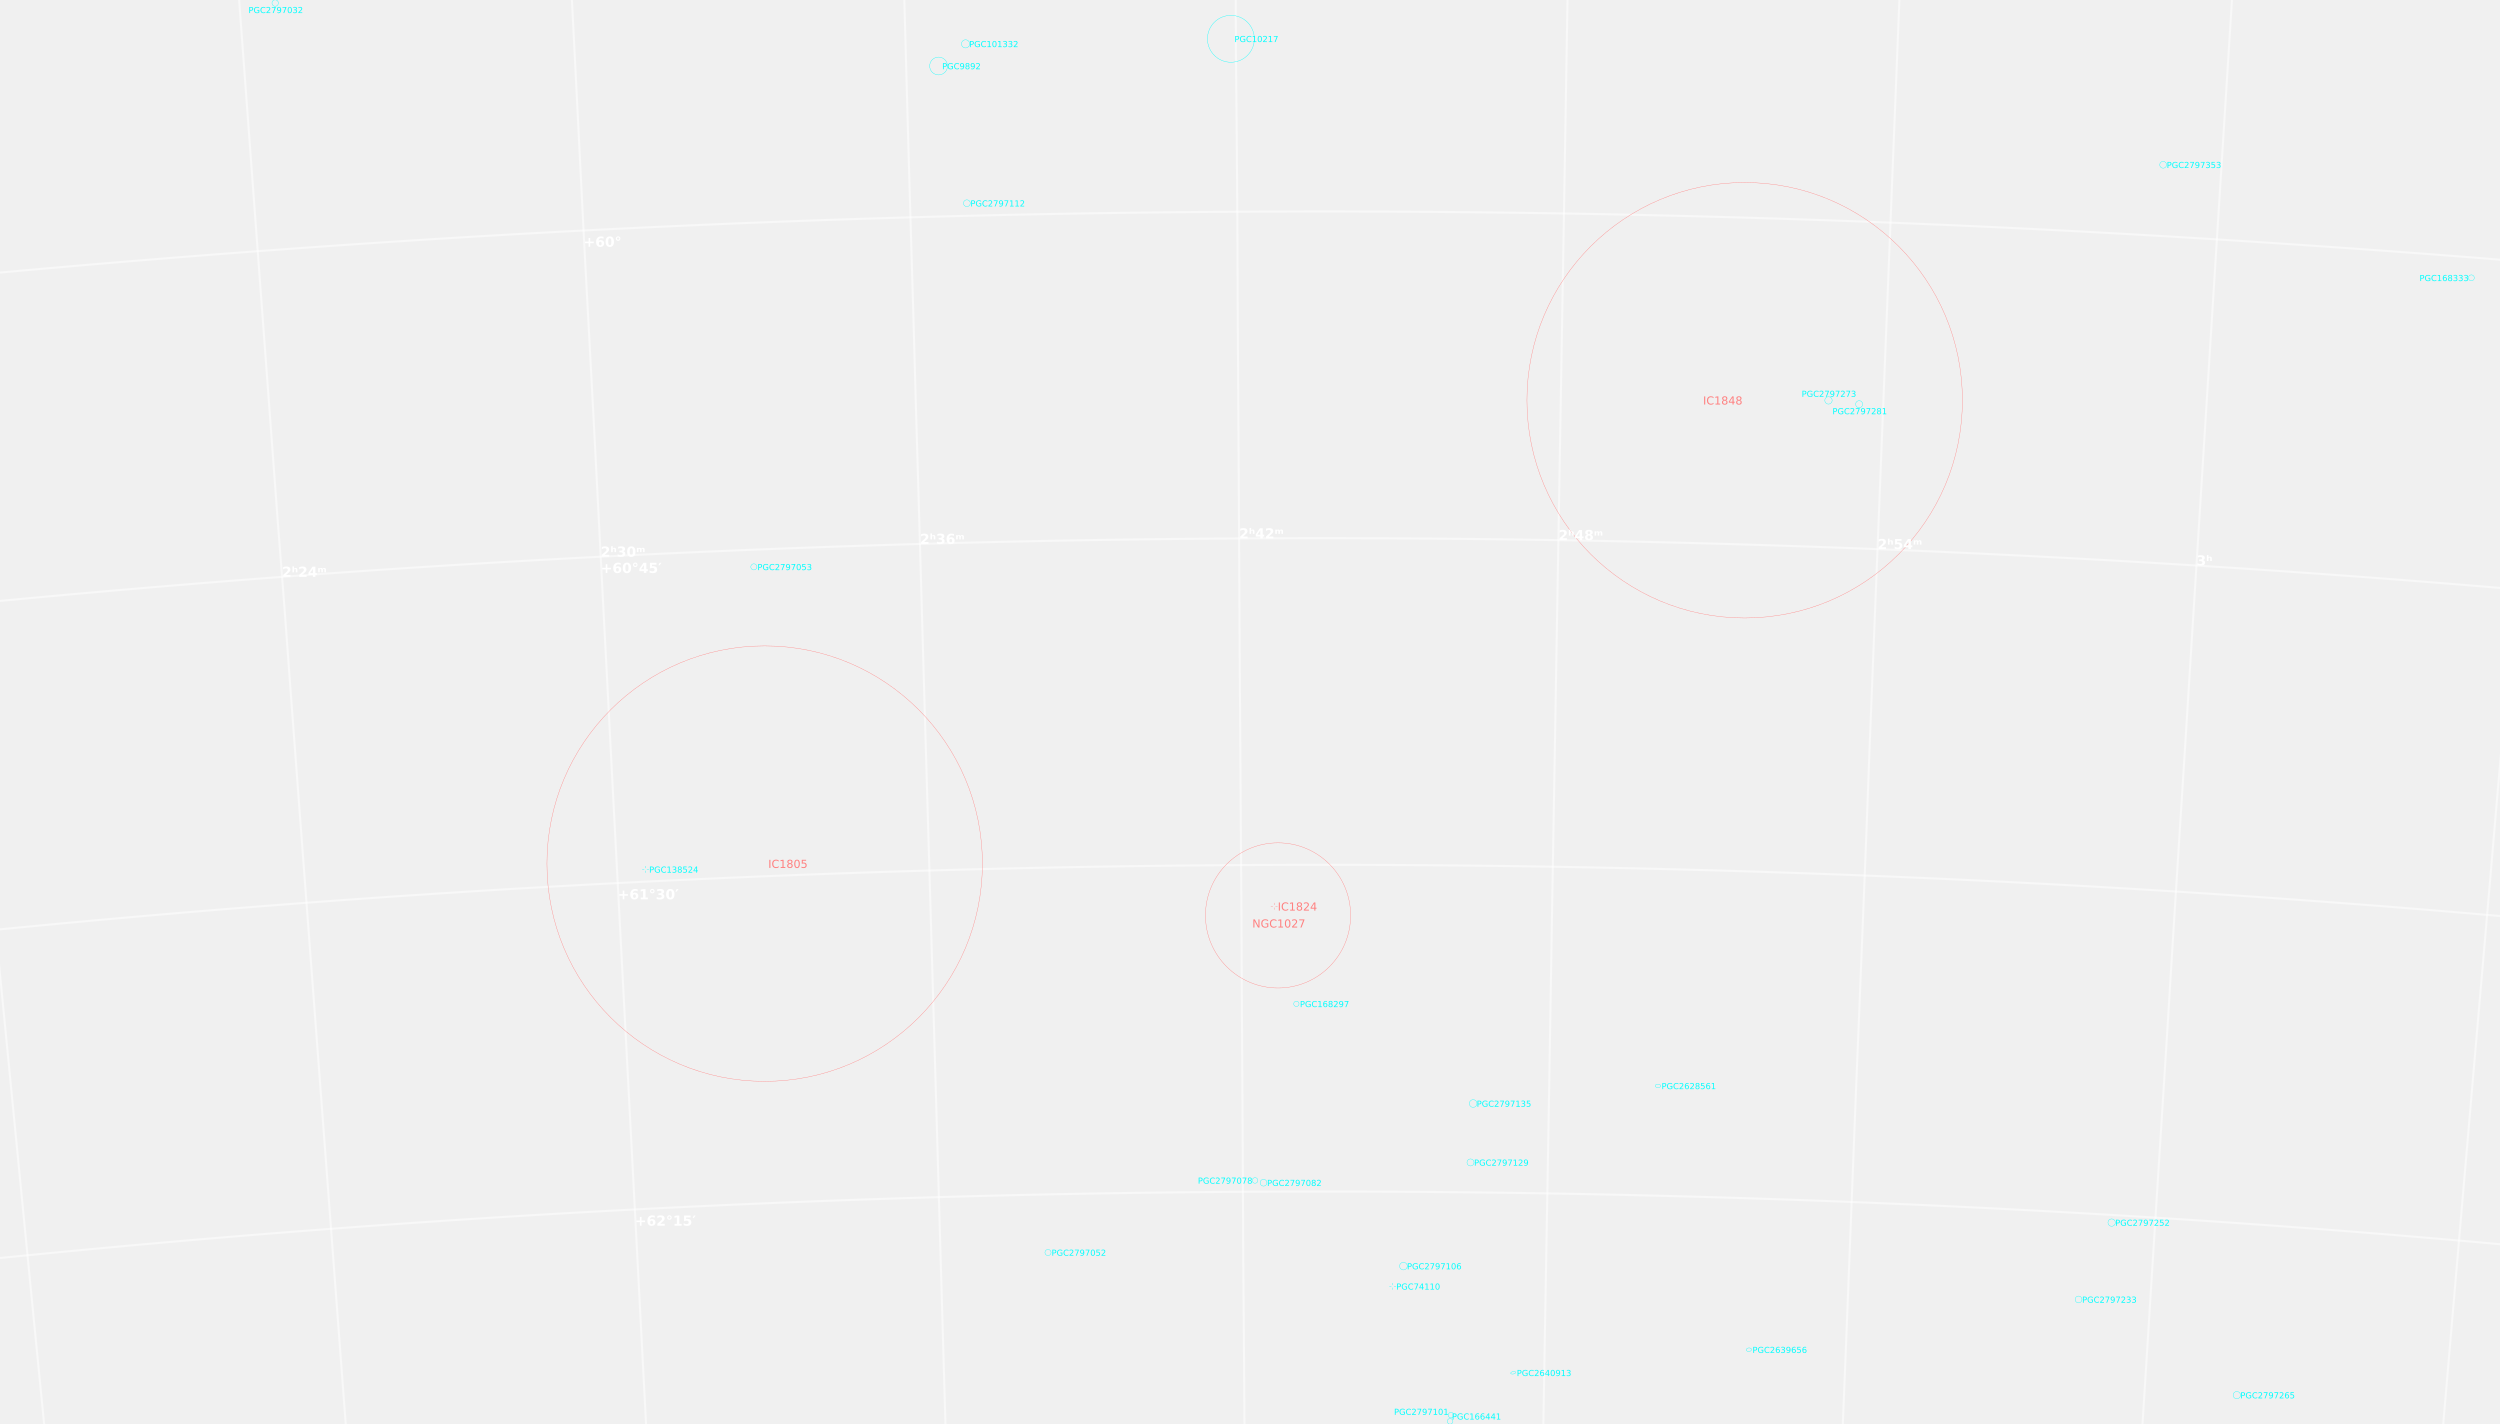
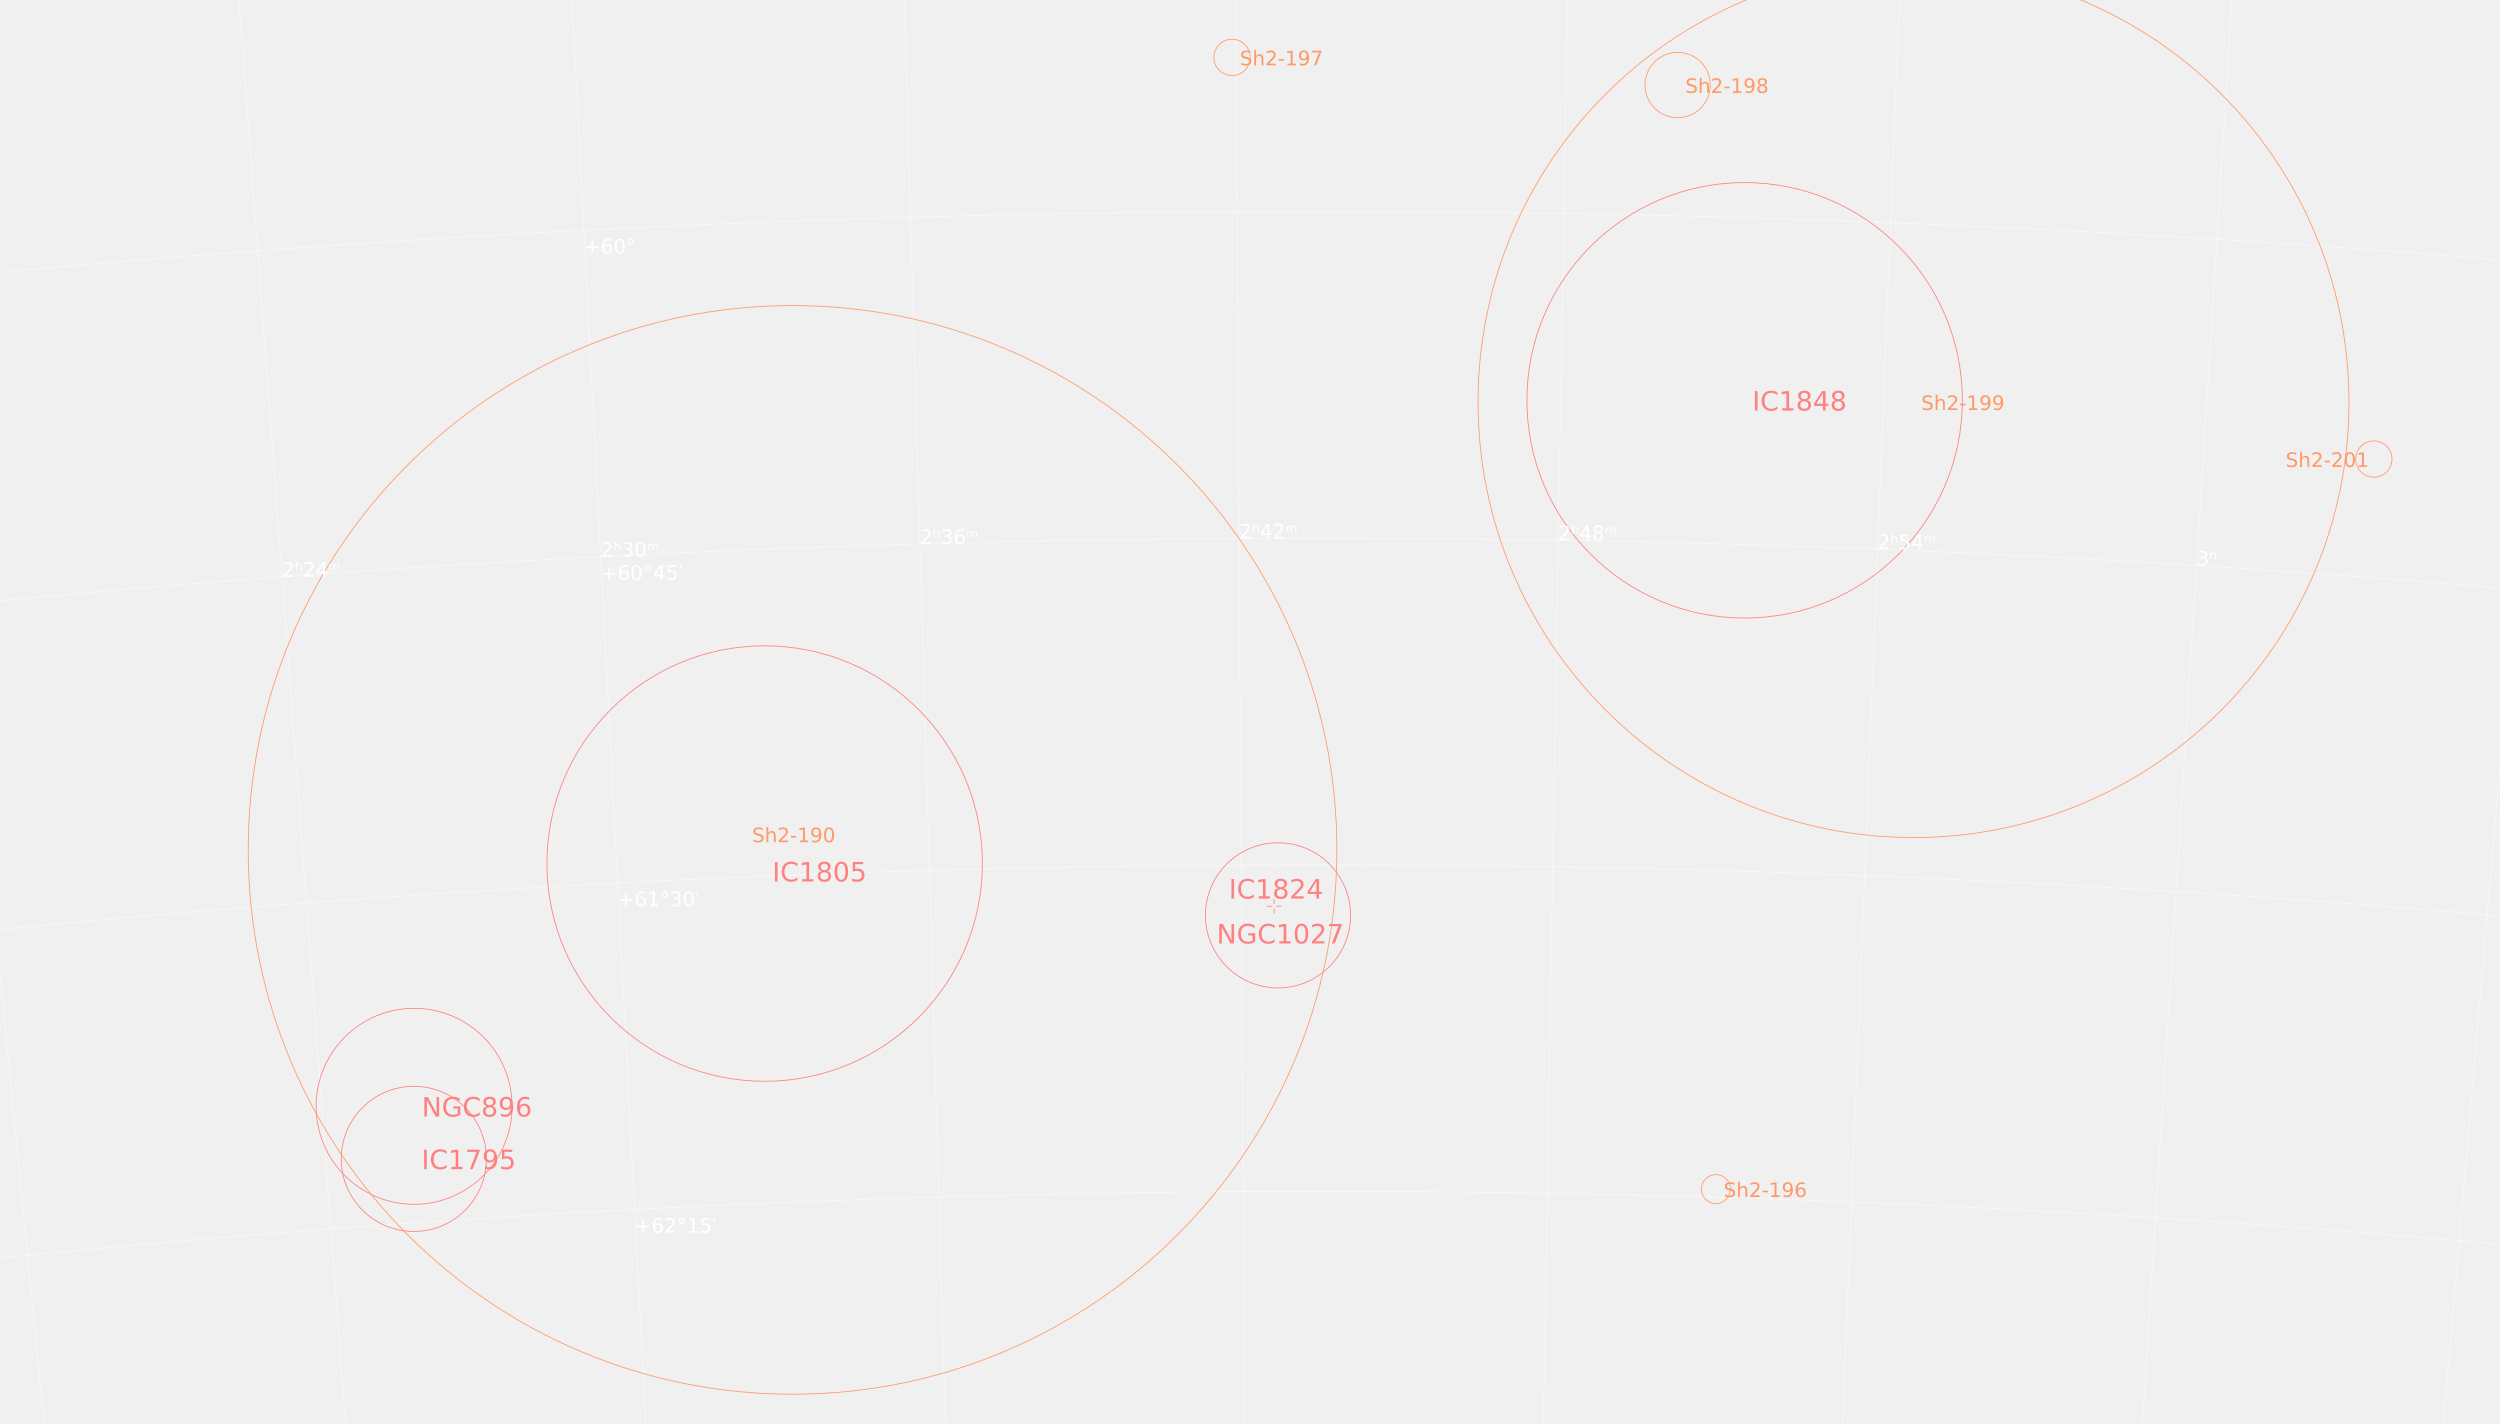
<svg xmlns="http://www.w3.org/2000/svg" viewBox="0 0 10760 6126" version="1.2" baseProfile="tiny">
  <defs>
</defs>
  <g fill="none" stroke="black" stroke-width="1" fill-rule="evenodd" stroke-linecap="square" stroke-linejoin="bevel">
    <g fill="none" stroke="#000000" stroke-opacity="1" stroke-width="1" stroke-linecap="square" stroke-linejoin="bevel" transform="matrix(1,0,0,1,0,0)" font-family="SF Pro Text" font-size="12" font-weight="400" font-style="normal">
</g>
-     <g fill="none" stroke="#ffffff" stroke-opacity="0.502" stroke-width="9" stroke-linecap="square" stroke-linejoin="miter" stroke-miterlimit="2" transform="matrix(1,0,0,1,0,0)" font-family="SF Pro Text" font-size="12" font-weight="400" font-style="normal">
-       <polyline fill="none" vector-effect="none" points="-1865.58,-47.63 -1674.67,-70.003 -1483.73,-91.798 -1292.75,-113.014 -1101.75,-133.65 -910.707,-153.706 -719.628,-173.179 -528.499,-192.065 -337.304,-210.355 -146.013,-228.038 45.372,-245.11 236.745,-261.601 428.013,-277.577 619.193,-293.047 810.32,-307.991 1001.41,-322.399 1192.49,-336.262 1383.55,-349.575 1574.63,-362.332 1765.72,-374.53 1956.84,-386.164 2148,-397.23 2339.2,-407.726 2530.44,-417.649 2721.75,-426.996 2913.16,-435.766 3104.65,-443.956 3296.21,-451.564 3487.83,-458.59 3679.46,-465.032 3871.04,-470.886 4062.47,-476.151 4253.81,-480.825 4445.14,-484.909 4636.54,-488.406 4828.01,-491.32 5019.5,-493.654 5211.01,-495.41 5402.51,-496.586 5594.01,-497.182 5785.53,-497.196 5977.07,-496.627 6168.63,-495.477 6360.2,-493.746 6551.76,-491.437 6743.3,-488.552 6934.84,-485.09 7126.36,-481.052 7317.86,-476.438 7509.35,-471.247 7700.82,-465.479 7892.28,-459.133 8083.73,-452.209 8275.16,-444.706 8466.57,-436.626 8657.97,-427.967 8849.36,-418.734 9040.72,-408.926 9232.07,-398.546 9423.4,-387.596 9614.72,-376.076 9806.05,-363.984 9997.37,-351.317 10188.7,-338.068 10380,-324.221 10571.3,-309.76 10762.6,-294.686 10953.9,-279.041 11145.1,-262.851 11336.3,-246.112 " />
-       <polyline fill="none" vector-effect="none" points="-1695.95,1352.04 -1509.36,1330.02 -1322.73,1308.58 -1136.08,1287.71 -949.382,1267.42 -762.651,1247.7 -575.881,1228.55 -389.075,1209.97 -202.244,1191.97 -15.398,1174.53 171.449,1157.66 358.276,1141.34 545.091,1125.55 731.903,1110.3 918.712,1095.57 1105.51,1081.36 1292.28,1067.68 1479.01,1054.54 1665.7,1041.95 1852.34,1029.92 2038.98,1018.47 2225.68,1007.58 2412.52,997.277 2599.64,987.548 2787.31,978.396 2974.97,969.821 3162.3,961.822 3349.37,954.4 3536.71,947.554 3724.31,941.286 3911.08,935.596 4098.32,930.486 4285.84,925.955 4472.9,922.002 4659.82,918.626 4847.15,915.823 5034.64,913.588 5222.31,911.915 5409.95,910.795 5597.15,910.214 5784.26,910.189 5971.39,910.731 6158.53,911.842 6345.7,913.52 6532.88,915.762 6720.07,918.564 6907.26,921.928 7094.44,925.86 7281.6,930.361 7468.75,935.431 7655.89,941.074 7843,947.289 8030.1,954.08 8217.19,961.448 8404.27,969.395 8591.34,977.928 8778.4,987.053 8965.46,996.777 9152.51,1007.09 9339.56,1017.97 9526.59,1029.41 9713.61,1041.39 9900.61,1053.9 10087.6,1066.86 10274.6,1080.27 10461.5,1094.15 10648.4,1108.68 10835.3,1124.03 11022.1,1140.02 11209,1156.55 " />
-       <polyline fill="none" vector-effect="none" points="-1526.01,2750.62 -1343.72,2728.94 -1161.41,2707.82 -979.073,2687.25 -796.711,2667.24 -614.324,2647.79 -431.906,2628.88 -249.454,2610.53 -66.98,2592.72 115.433,2575.45 297.705,2558.73 479.992,2542.54 662.633,2526.88 845.194,2511.74 1027.37,2497.12 1210.18,2483.04 1393.04,2469.53 1575.57,2456.64 1757.97,2444.37 1940.56,2432.7 2123.19,2421.6 2305.88,2411.07 2488.61,2401.1 2671.34,2391.7 2854.29,2382.84 3037.12,2374.55 3220,2366.8 3403.05,2359.61 3585.99,2352.97 3769.08,2346.89 3952.26,2341.36 4135.14,2336.38 4317.94,2331.95 4500.81,2328.08 4683.69,2324.76 4866.74,2321.99 5049.84,2319.78 5232.66,2318.11 5415.37,2317 5598.25,2316.43 5781.21,2316.42 5964.21,2316.95 6147.23,2318.04 6330.25,2319.68 6513.29,2321.87 6696.36,2324.61 6879.44,2327.91 7062.51,2331.76 7245.55,2336.18 7428.51,2341.15 7611.37,2346.68 7794.13,2352.78 7976.8,2359.44 8159.43,2366.66 8342.07,2374.46 8524.78,2382.82 8707.56,2391.75 8890.39,2401.24 9073.25,2411.3 9256.1,2421.92 9438.92,2433.1 9621.72,2444.84 9804.49,2457.13 9987.25,2469.97 10170,2483.36 10352.7,2497.31 10535.2,2511.81 10717.7,2526.87 10900.1,2542.51 11082.5,2558.71 " />
-       <polyline fill="none" vector-effect="none" points="-1356.12,4148.67 -1178.12,4127.33 -1000.1,4106.53 -822.057,4086.28 -643.988,4066.58 -465.899,4047.42 -287.794,4028.8 -109.68,4010.73 68.429,3993.2 246.53,3976.2 424.645,3959.75 602.784,3943.84 780.95,3928.48 959.142,3913.68 1137.36,3899.43 1315.59,3885.73 1493.85,3872.6 1672.14,3860.03 1850.46,3848.02 2028.81,3836.57 2207.19,3825.69 2385.61,3815.36 2564.07,3805.6 2742.56,3796.38 2921.1,3787.71 3099.68,3779.58 3278.31,3771.99 3456.97,3764.93 3635.65,3758.38 3814.35,3752.36 3993.06,3746.89 4171.78,3741.96 4350.48,3737.59 4529.15,3733.76 4707.8,3730.48 4886.42,3727.74 5065.04,3725.55 5243.63,3723.9 5422.02,3722.79 5600.35,3722.23 5778.94,3722.2 5957.58,3722.72 6136.32,3723.78 6314.91,3725.38 6493.74,3727.52 6672.68,3730.2 6851.44,3733.43 7030.18,3737.2 7208.94,3741.52 7387.83,3746.38 7567.16,3751.79 7746.65,3757.75 7924.52,3764.26 8102.45,3771.32 8280.85,3778.93 8459.23,3787.09 8637.59,3795.81 8816.12,3805.09 8994.54,3814.92 9172.91,3825.31 9350.99,3836.26 9529.38,3847.77 9707.62,3859.85 9885.97,3872.49 10064.4,3885.69 10243.2,3899.45 10421.9,3913.78 10599.9,3928.67 10777.5,3944.12 10955.2,3960.12 " />
-       <polyline fill="none" vector-effect="none" points="-1186.5,5546.97 -1012.84,5525.99 -839.161,5505.55 -665.455,5485.64 -491.721,5466.28 -317.957,5447.46 -144.157,5429.18 29.683,5411.44 203.559,5394.25 377.463,5377.59 551.387,5361.48 725.329,5345.9 899.29,5330.86 1073.27,5316.37 1247.27,5302.42 1421.29,5289.01 1595.34,5276.14 1769.4,5263.82 1943.5,5252.04 2117.61,5240.8 2291.76,5230.1 2465.92,5219.94 2640.11,5210.31 2814.32,5201.22 2988.55,5192.67 3162.79,5184.65 3337.03,5177.15 3511.28,5170.2 3685.53,5163.77 3859.77,5157.89 4034.01,5152.54 4208.24,5147.73 4382.47,5143.46 4556.7,5139.72 4730.94,5136.51 4905.17,5133.83 5079.43,5131.68 5253.71,5130.06 5428.05,5128.97 5602.64,5128.41 5776.79,5128.38 5951.17,5128.89 6125.88,5129.92 6300.11,5131.49 6474.67,5133.58 6649.33,5136.2 6823.52,5139.35 6998.23,5143.03 7172.7,5147.25 7347.15,5151.99 7521.94,5157.27 7695.84,5163.09 7869.96,5169.44 8044.43,5176.33 8218.41,5183.77 8392.34,5191.74 8566.37,5200.26 8740.53,5209.32 8914.8,5218.92 9089.07,5229.08 9263.29,5239.78 9437.42,5251.03 9611.49,5262.84 9785.49,5275.21 9959.46,5288.14 10133.4,5301.63 10307.2,5315.7 10481.1,5330.35 10654.9,5345.58 10828.7,5361.44 " />
-       <polyline fill="none" vector-effect="none" points="-1865.58,-47.63 -1821.24,318.661 -1776.87,684.873 -1732.47,1051.01 -1688.06,1417.06 -1643.62,1783.04 -1599.16,2148.95 -1554.69,2514.79 -1510.2,2880.59 -1465.73,3246.36 -1421.28,3612.11 -1376.85,3977.86 -1332.46,4343.62 -1288.09,4709.4 -1243.73,5075.22 -1199.35,5441.1 -1154.92,5807.04 -1110.44,6173.05 -1065.92,6539.14 " />
-       <polyline fill="none" vector-effect="none" points="-431.005,-201.467 -395.296,165.417 -359.275,532.327 -323.267,899.166 -287.439,1265.86 -251.617,1632.42 -215.86,1998.86 -179.871,2365.22 -143.53,2731.54 -107.818,3097.86 -71.792,3464.21 -35.68,3830.6 0.318,4197.02 36.202,4563.47 72.064,4929.97 107.953,5296.53 143.931,5663.17 180.128,6029.96 216.281,6396.78 " />
-       <polyline fill="none" vector-effect="none" points="1005.22,-322.681 1032.49,44.757 1059.69,412.047 1086.87,779.221 1114.07,1146.29 1141.32,1513.24 1168.52,1879.97 1195.66,2246.42 1224.19,2613.09 1251.22,2979.99 1278.67,3346.99 1306.25,3714.04 1333.87,4081.12 1361.51,4448.22 1389.14,4815.34 1416.77,5182.5 1444.4,5549.71 1472.05,5916.98 1499.7,6284.32 " />
-       <polyline fill="none" vector-effect="none" points="2440.53,-413.056 2459.27,-45.302 2477.96,322.343 2496.38,689.884 2514.93,1057.32 2534.71,1424.67 2554.32,1791.96 2573.36,2159.24 2592.17,2526.58 2611.43,2894 2630.4,3261.49 2649.62,3629.01 2668.97,3996.52 2688.33,4364.03 2707.63,4731.53 2726.87,5099.07 2746.06,5466.67 2765.23,5834.33 2784.4,6202.06 " />
-       <polyline fill="none" vector-effect="none" points="3878.67,-471.107 3889.45,-103.091 3899.56,264.89 3909.75,632.842 3920.49,1000.74 3931.48,1368.57 3941.69,1736.35 3952.58,2104.09 3963.21,2471.81 3973.76,2839.53 3984.39,3207.25 3995.16,3574.96 4005.93,3942.65 4016.66,4310.31 4027.31,4678.05 4037.9,5045.89 4048.5,5413.79 4059.16,5781.74 4069.87,6149.74 " />
-       <polyline fill="none" vector-effect="none" points="5316.31,-496.128 5318.13,-127.906 5319.56,240.312 5323.14,608.514 5325.73,976.618 5327.17,1344.59 5329.37,1712.48 5331.73,2080.31 5333.7,2448.12 5335.64,2815.9 5338.12,3183.68 5340.46,3551.46 5343.12,3919.26 5344.82,4287.1 5347.07,4654.98 5349.14,5022.92 5350.75,5390.91 5353.73,5758.95 5356.15,6127.01 " />
-       <polyline fill="none" vector-effect="none" points="6754.76,-488.361 6748.54,-120.158 6742.41,247.996 6736.32,616.098 6730.17,984.128 6723.93,1352.06 6717.64,1719.91 6711.36,2087.71 6705.07,2455.46 6698.76,2823.19 6692.65,3190.91 6686.33,3558.64 6679.99,3926.39 6673.97,4294.18 6667.96,4662.02 6661.59,5029.91 6655.2,5397.88 6648.77,5765.91 6642.6,6134 " />
-       <polyline fill="none" vector-effect="none" points="8192.81,-448.005 8178.12,-79.99 8163.44,287.936 8148.77,655.776 8134.1,1023.54 8119.45,1391.25 8104.82,1758.92 8090.25,2126.53 8075.67,2494.08 8060.97,2861.6 8046.29,3229.09 8032.53,3596.59 8017.86,3964.09 8003.11,4331.64 7987.97,4699.23 7973.64,5066.9 7959.19,5434.66 7944.73,5802.51 7929.89,6170.45 " />
-       <polyline fill="none" vector-effect="none" points="9629.99,-375.132 9606.79,-7.337 9583.64,360.422 9560.51,728.106 9537.4,1095.62 9514.33,1462.95 9491.3,1830.17 9468.32,2197.34 9445.33,2564.47 9422.3,2931.57 9399.34,3298.65 9375.99,3665.73 9352.95,4032.81 9330.31,4399.92 9307.21,4767.09 9283.89,5134.36 9260.76,5501.77 9237.7,5869.34 9214.59,6237.07 " />
-       <polyline fill="none" vector-effect="none" points="11066.6,-269.559 11035,97.756 11003.3,464.812 10971.6,831.685 10939.8,1198.63 10908.2,1565.88 10876.6,1932.82 10845.2,2299.59 10814.3,2666.34 10782.9,3033.07 10750.6,3399.78 10719.3,3766.47 10687.7,4133.15 10655.9,4499.76 10624.3,4866.35 10592.7,5233.09 10561.2,5600.19 10529.6,5967.48 10498,6334.91 " />
+     <g fill="none" stroke="#ffffff" stroke-opacity="0.502" stroke-width="3.59" stroke-linecap="square" stroke-linejoin="miter" stroke-miterlimit="2" transform="matrix(1,0,0,1,0,0)" font-family="SF Pro Text" font-size="12" font-weight="400" font-style="normal">
+       <polyline fill="none" vector-effect="none" points="-1865.19,-46.733 -1674.32,-69.17 -1483.42,-91.028 -1292.5,-112.308 -1101.55,-133.009 -910.577,-153.131 -719.577,-172.672 -528.55,-191.636 -337.492,-210.027 -146.399,-227.858 44.731,-245.145 235.88,-261.891 427.028,-278.086 618.178,-293.717 809.335,-308.778 1000.5,-323.264 1191.68,-337.174 1382.86,-350.506 1574.07,-363.26 1765.29,-375.435 1956.54,-387.029 2147.81,-398.042 2339.12,-408.47 2530.46,-418.314 2721.83,-427.574 2913.23,-436.25 3104.65,-444.344 3296.09,-451.857 3487.55,-458.789 3679.02,-465.14 3870.5,-470.91 4062,-476.099 4253.49,-480.705 4444.99,-484.73 4636.49,-488.176 4828,-491.042 5019.5,-493.332 5211.02,-495.045 5402.53,-496.182 5594.04,-496.744 5785.56,-496.732 5977.07,-496.146 6168.58,-494.987 6360.1,-493.254 6551.61,-490.948 6743.11,-488.07 6934.61,-484.619 7126.11,-480.596 7317.6,-476.001 7509.08,-470.835 7700.55,-465.097 7892.01,-458.789 8083.46,-451.91 8274.9,-444.463 8466.32,-436.448 8657.72,-427.868 8849.11,-418.725 9040.48,-409.021 9231.83,-398.752 9423.16,-387.909 9614.48,-376.483 9805.8,-364.461 9997.11,-351.831 10188.4,-338.576 10379.7,-324.694 10571,-310.208 10762.3,-295.143 10953.5,-279.511 11144.8,-263.312 11336,-246.545 " />
+       <polyline fill="none" vector-effect="none" points="-1695.3,1351.92 -1508.74,1329.78 -1322.15,1308.21 -1135.54,1287.19 -948.905,1266.74 -762.242,1246.86 -575.555,1227.54 -388.845,1208.78 -202.112,1190.61 -15.361,1173.01 171.407,1156 358.188,1139.58 544.984,1123.74 731.794,1108.47 918.619,1093.76 1105.46,1079.61 1292.31,1066.03 1479.19,1053 1666.08,1040.54 1853,1028.64 2039.95,1017.31 2226.93,1006.54 2413.95,996.344 2601,986.714 2788.09,977.654 2975.2,969.163 3162.35,961.241 3349.52,953.889 3536.71,947.106 3723.91,940.893 3911.13,935.25 4098.35,930.177 4285.57,925.673 4472.8,921.739 4660.02,918.373 4847.25,915.575 5034.48,913.344 5221.71,911.679 5408.93,910.579 5596.16,910.044 5783.39,910.074 5970.63,910.667 6157.86,911.823 6345.1,913.542 6532.34,915.824 6719.57,918.668 6906.81,922.075 7094.04,926.045 7281.27,930.576 7468.48,935.671 7655.69,941.327 7842.88,947.547 8030.05,954.329 8217.21,961.673 8404.34,969.58 8591.45,978.05 8778.54,987.085 8965.6,996.685 9152.64,1006.85 9339.67,1017.6 9526.68,1028.92 9713.67,1040.83 9900.66,1053.32 10087.6,1066.4 10274.6,1080.07 10461.5,1094.31 10648.5,1109.13 10835.4,1124.5 11022.3,1140.41 11209.2,1156.89 " />
+       <polyline fill="none" vector-effect="none" points="-1525.49,2750.29 -1343.25,2728.53 -1160.98,2707.32 -978.681,2686.68 -796.366,2666.6 -614.03,2647.07 -431.674,2628.11 -249.3,2609.71 -66.909,2591.87 115.498,2574.59 297.922,2557.87 480.361,2541.71 662.817,2526.12 845.288,2511.09 1027.78,2496.61 1210.28,2482.7 1392.81,2469.35 1575.36,2456.56 1757.93,2444.32 1940.53,2432.64 2123.16,2421.53 2305.84,2410.96 2488.56,2400.96 2671.32,2391.52 2854.15,2382.63 3037.03,2374.3 3219.95,2366.53 3402.91,2359.31 3585.88,2352.66 3768.87,2346.56 3951.85,2341.02 4134.83,2336.04 4317.8,2331.62 4500.76,2327.75 4683.7,2324.45 4866.62,2321.7 5049.54,2319.5 5232.44,2317.87 5415.33,2316.79 5598.22,2316.26 5781.11,2316.28 5964.01,2316.86 6146.92,2317.99 6329.85,2319.68 6512.81,2321.91 6695.79,2324.69 6878.8,2328.03 7061.82,2331.91 7244.86,2336.35 7427.89,2341.34 7610.91,2346.88 7793.9,2352.98 7976.85,2359.63 8159.75,2366.84 8342.61,2374.61 8525.43,2382.94 8708.22,2391.83 8890.97,2401.28 9073.7,2411.29 9256.4,2421.87 9439.08,2433.01 9621.74,2444.72 9804.38,2457 9987.01,2469.84 10169.6,2483.24 10352.2,2497.21 10534.8,2511.75 10717.4,2526.84 10900,2542.5 11082.5,2558.72 " />
+       <polyline fill="none" vector-effect="none" points="-1355.75,4148.63 -1177.8,4127.27 -999.836,4106.47 -821.843,4086.21 -643.828,4066.51 -465.791,4047.35 -287.734,4028.75 -109.66,4010.7 68.428,3993.19 246.529,3976.22 424.645,3959.8 602.78,3943.93 780.934,3928.61 959.108,3913.84 1137.3,3899.62 1315.52,3885.94 1493.76,3872.82 1672.01,3860.25 1850.28,3848.22 2028.56,3836.74 2206.88,3825.81 2385.24,3815.43 2563.68,3805.59 2742.2,3796.3 2920.79,3787.55 3099.44,3779.35 3278.14,3771.7 3456.87,3764.59 3635.62,3758.04 3814.39,3752.02 3993.15,3746.56 4171.88,3741.64 4350.54,3737.28 4529.16,3733.46 4707.75,3730.19 4886.31,3727.46 5064.85,3725.29 5243.37,3723.67 5421.88,3722.59 5600.39,3722.06 5778.9,3722.08 5957.43,3722.65 6135.97,3723.76 6314.53,3725.41 6493.15,3727.59 6671.82,3730.3 6850.59,3733.55 7029.43,3737.34 7208.31,3741.67 7387.19,3746.55 7566.05,3751.97 7744.86,3757.93 7923.58,3764.45 8102.21,3771.51 8280.76,3779.12 8459.26,3787.28 8637.72,3795.98 8816.14,3805.24 8994.54,3815.05 9172.91,3825.41 9351.26,3836.33 9529.6,3847.8 9707.92,3859.83 9886.23,3872.42 10064.5,3885.57 10242.8,3899.29 10421.1,3913.57 10599.4,3928.42 10777.6,3943.84 10955.9,3959.83 " />
+       <polyline fill="none" vector-effect="none" points="-1186.07,5547.05 -1012.43,5526.07 -838.767,5505.63 -665.08,5485.73 -491.37,5466.37 -317.636,5447.56 -143.88,5429.28 29.898,5411.56 203.695,5394.37 377.51,5377.73 551.342,5361.64 725.191,5346.09 899.056,5331.07 1072.94,5316.6 1246.84,5302.66 1420.77,5289.26 1594.72,5276.4 1768.7,5264.07 1942.71,5252.28 2116.75,5241.02 2290.84,5230.29 2464.96,5220.09 2639.14,5210.41 2813.37,5201.27 2987.65,5192.65 3161.96,5184.57 3336.3,5177.02 3510.65,5170 3685,5163.51 3859.34,5157.56 4033.67,5152.14 4207.98,5147.26 4382.27,5142.92 4556.56,5139.12 4730.85,5135.85 4905.16,5133.12 5079.48,5130.93 5253.81,5129.28 5428.15,5128.17 5602.5,5127.6 5776.88,5127.57 5951.26,5128.09 6125.66,5129.15 6300.08,5130.75 6474.52,5132.89 6648.97,5135.57 6823.41,5138.8 6997.84,5142.56 7172.22,5146.86 7346.58,5151.7 7520.9,5157.07 7695.2,5162.98 7869.49,5169.43 8043.76,5176.41 8218.01,5183.93 8392.23,5191.98 8566.43,5200.56 8740.61,5209.67 8914.77,5219.32 9088.9,5229.49 9263,5240.21 9437.09,5251.45 9611.17,5263.24 9785.24,5275.58 9959.3,5288.49 10133.4,5301.96 10307.5,5316.01 10481.6,5330.66 10655.6,5345.9 10829.5,5361.72 " />
+       <polyline fill="none" vector-effect="none" points="-1865.19,-46.733 -1820.74,319.286 -1776.29,685.221 -1731.84,1051.1 -1687.4,1416.96 -1642.97,1782.81 -1598.54,2148.66 -1554.12,2514.51 -1509.7,2880.36 -1465.29,3246.21 -1420.87,3612.06 -1376.47,3977.9 -1332.07,4343.74 -1287.68,4709.59 -1243.29,5075.45 -1198.89,5441.33 -1154.49,5807.26 -1110.08,6173.24 -1065.66,6539.28 " />
+       <polyline fill="none" vector-effect="none" points="-431.103,-201.088 -395.144,165.422 -359.143,531.74 -323.159,898.11 -287.214,1264.6 -251.286,1631.14 -215.362,1997.71 -179.432,2364.29 -143.491,2730.88 -107.538,3097.47 -71.574,3464.05 -35.607,3830.63 0.345,4197.19 36.277,4563.72 72.21,4930.26 108.155,5296.82 144.118,5663.42 180.101,6030.09 216.097,6396.83 " />
+       <polyline fill="none" vector-effect="none" points="1004.35,-323.55 1031.83,43.559 1059.28,410.574 1086.7,777.564 1114.09,1144.58 1141.47,1511.64 1168.86,1878.73 1196.28,2245.84 1223.72,2612.96 1251.2,2980.09 1278.71,3347.22 1306.26,3714.34 1333.79,4081.47 1361.3,4448.61 1388.8,4815.75 1416.32,5182.92 1443.86,5550.12 1471.44,5917.36 1499.05,6284.64 " />
+       <polyline fill="none" vector-effect="none" points="2440.56,-413.762 2459.53,-46.155 2478.52,321.422 2497.52,688.974 2516.49,1056.5 2535.43,1424.02 2554.35,1791.53 2573.26,2159.04 2592.18,2526.55 2611.16,2894.06 2630.25,3261.57 2649.38,3629.08 2668.55,3996.61 2687.74,4364.14 2706.89,4731.71 2725.99,5099.3 2745.11,5466.92 2764.29,5834.58 2783.58,6202.26 " />
+       <polyline fill="none" vector-effect="none" points="3878.21,-471.13 3888.81,-103.194 3899.39,264.708 3909.96,632.582 3920.54,1000.43 3931.13,1368.24 3941.73,1736.04 3952.35,2103.81 3963.02,2471.56 3973.75,2839.3 3984.55,3207.03 3995.34,3574.75 4006.01,3942.46 4016.56,4310.19 4027.08,4677.92 4037.63,5045.69 4048.24,5413.48 4058.89,5781.33 4069.53,6149.23 " />
+       <polyline fill="none" vector-effect="none" points="5316.41,-495.742 5318.6,-127.629 5320.78,240.43 5322.95,608.444 5325.13,976.418 5327.3,1344.36 5329.48,1712.26 5331.67,2080.14 5333.88,2447.99 5336.11,2815.81 5338.35,3183.61 5340.57,3551.39 5342.79,3919.13 5344.96,4286.87 5347.07,4654.6 5349.14,5022.35 5351.27,5390.15 5353.48,5758.03 5355.77,6126 " />
+       <polyline fill="none" vector-effect="none" points="6754.67,-487.878 6748.46,-119.745 6742.24,248.319 6736.01,616.32 6729.77,984.266 6723.51,1352.16 6717.24,1720.02 6710.93,2087.85 6704.57,2455.64 6698.17,2823.42 6691.74,3191.17 6685.44,3558.89 6679.41,3926.57 6673.41,4294.21 6667.36,4661.85 6661.26,5029.52 6655.15,5397.26 6648.98,5765.08 6642.79,6133.02 " />
+       <polyline fill="none" vector-effect="none" points="8192.67,-447.732 8178.05,-79.713 8163.43,288.213 8148.82,656.054 8134.22,1023.83 8119.64,1391.53 8105.08,1759.19 8090.55,2126.8 8076.03,2494.36 8061.52,2861.89 8046.95,3229.4 8032.32,3596.9 8017.66,3964.41 8002.87,4331.93 7988.04,4699.5 7973.19,5067.13 7958.33,5434.83 7943.48,5802.62 7928.69,6170.51 " />
+       <polyline fill="none" vector-effect="none" points="9629.89,-375.537 9606.8,-7.792 9583.72,359.942 9560.67,727.619 9537.64,1095.2 9514.62,1462.66 9491.62,1830.02 9468.61,2197.29 9445.6,2564.49 9422.57,2931.64 9399.51,3298.76 9376.42,3665.89 9353.27,4033.05 9330.1,4400.25 9306.91,4767.54 9283.72,5134.93 9260.54,5502.45 9237.37,5870.11 9214.19,6237.85 " />
+       <polyline fill="none" vector-effect="none" points="11066.5,-270.013 11034.9,97.393 11003.3,464.727 10971.7,831.959 10940.2,1199.09 10908.6,1566.07 10877.1,1932.93 10845.5,2299.69 10814,2666.39 10782.4,3033.06 10750.9,3399.7 10719.4,3766.35 10687.8,4133.02 10656.3,4499.75 10625.1,4866.6 10593.6,5233.55 10561.7,5600.63 10530.1,5967.93 10498.5,6335.44 " />
    </g>
-     <g fill="none" stroke="#ff8080" stroke-opacity="1" stroke-width="1.5" stroke-linecap="square" stroke-linejoin="miter" stroke-miterlimit="2" transform="matrix(1,0,0,1,0,0)" font-family="DejaVu Sans" font-size="96" font-weight="400" font-style="normal">
-       <ellipse cx="7509.08" cy="1722.69" rx="937.122" ry="937.122" />
-       <circle cx="3291.15" cy="3717.04" r="937.122" />
-       <ellipse cx="5500.71" cy="3939.93" rx="312.374" ry="312.374" />
+     <g fill="none" stroke="#ff8080" stroke-opacity="1" stroke-width="3.59" stroke-linecap="square" stroke-linejoin="miter" stroke-miterlimit="2" transform="matrix(1,0,0,1,0,0)" font-family="DejaVu Sans" font-size="230" font-weight="400" font-style="normal">
+       <ellipse cx="7508.87" cy="1722.89" rx="937.113" ry="937.113" />
+       <ellipse cx="3291.08" cy="3716.74" rx="937.113" ry="937.113" />
+       <ellipse cx="5500.53" cy="3939.69" rx="312.371" ry="312.371" />
+       <ellipse cx="1782.26" cy="4761.6" rx="421.701" ry="421.701" />
+       <ellipse cx="1781.17" cy="4987.88" rx="312.371" ry="312.371" />
    </g>
-     <g fill="none" stroke="#00ffff" stroke-opacity="1" stroke-width="1.5" stroke-linecap="square" stroke-linejoin="miter" stroke-miterlimit="2" transform="matrix(1,0,0,1,0,0)" font-family="DejaVu Sans" font-size="96" font-weight="400" font-style="normal">
-       <ellipse cx="1184.36" cy="13.093" rx="13.876" ry="13.876" />
-       <ellipse cx="5297.81" cy="167.074" rx="100.843" ry="100.843" />
-       <ellipse cx="4155.79" cy="188.813" rx="17.502" ry="17.502" />
-       <ellipse cx="4039.68" cy="284.066" rx="38.339" ry="38.339" />
-       <ellipse cx="9310.19" cy="709.192" rx="14.693" ry="14.693" />
-       <ellipse cx="4161.4" cy="874.692" rx="14.693" ry="14.693" />
-       <circle cx="10636.7" cy="1195.77" r="12.754" />
-       <circle cx="7869.73" cy="1723.34" r="15.839" />
-       <circle cx="8001.82" cy="1739.67" r="15.19" />
-       <circle cx="3244.61" cy="2439.82" r="13.237" />
-       <circle cx="5579.57" cy="4320.59" r="11.53" />
+     <g fill="none" stroke="#ff9966" stroke-opacity="1" stroke-width="3.59" stroke-linecap="square" stroke-linejoin="miter" stroke-miterlimit="2" transform="matrix(1,0,0,1,0,0)" font-family="DejaVu Sans" font-size="230" font-weight="400" font-style="normal">
+       <ellipse cx="5302.69" cy="247.119" rx="78.093" ry="78.093" />
+       <ellipse cx="7220.51" cy="365.999" rx="140.567" ry="140.567" />
+       <ellipse cx="8235.78" cy="1730.67" rx="1874.23" ry="1874.23" />
+       <ellipse cx="10217.1" cy="1975.74" rx="78.093" ry="78.093" />
+       <circle cx="3411.14" cy="3657.95" r="2342.78" />
+       <circle cx="7385.22" cy="5117.93" r="62.474" />
    </g>
-     <g fill="none" stroke="#00ffff" stroke-opacity="1" stroke-width="1.5" stroke-linecap="square" stroke-linejoin="miter" stroke-miterlimit="2" transform="matrix(-0.999681,-0.0252711,0.0252711,-0.999681,7135.92,4673.71)" font-family="DejaVu Sans" font-size="96" font-weight="400" font-style="normal">
-       <ellipse cx="0" cy="0" rx="11.948" ry="7.538" />
+     <g fill="none" stroke="#ff8080" stroke-opacity="1" stroke-width="3.59" stroke-linecap="square" stroke-linejoin="miter" stroke-miterlimit="2" transform="matrix(1,0,0,1,0,0)" font-family="DejaVu Sans" font-size="230" font-weight="400" font-style="normal">
+       <polyline fill="none" vector-effect="none" points="5454.34,3900.39 5472.29,3900.39 " />
+       <polyline fill="none" vector-effect="none" points="5513.19,3900.39 5495.24,3900.39 " />
+       <polyline fill="none" vector-effect="none" points="5483.77,3929.81 5483.77,3911.86 " />
+       <polyline fill="none" vector-effect="none" points="5483.77,3870.96 5483.77,3888.91 " />
    </g>
-     <g fill="none" stroke="#00ffff" stroke-opacity="1" stroke-width="1.5" stroke-linecap="square" stroke-linejoin="miter" stroke-miterlimit="2" transform="matrix(1,0,0,1,0,0)" font-family="DejaVu Sans" font-size="96" font-weight="400" font-style="normal">
-       <circle cx="6340.39" cy="4749.54" r="16.515" />
-       <circle cx="6329.06" cy="5003.12" r="15.19" />
-       <circle cx="5401.81" cy="5080.65" r="12.089" />
-       <circle cx="5438.25" cy="5090.37" r="14.693" />
-       <circle cx="9088.44" cy="5261.93" r="15.839" />
-       <circle cx="4510.62" cy="5390.81" r="13.237" />
-       <circle cx="6040.4" cy="5449.25" r="16.515" />
-       <ellipse cx="8946.06" cy="5592.91" rx="14.693" ry="14.693" />
+     <g fill="none" stroke="#ff8080" stroke-opacity="1" stroke-width="1" stroke-linecap="square" stroke-linejoin="miter" stroke-miterlimit="2" transform="matrix(1,0,0,1,0,0)" font-family="DejaVu Sans" font-size="115" font-weight="400" font-style="normal">
+       <text fill="#ff8080" fill-opacity="1" stroke="none" xml:space="preserve" x="7541.88" y="1766.89" font-family="DejaVu Sans" font-size="115" font-weight="400" font-style="normal">IC1848</text>
+       <text fill="#ff8080" fill-opacity="1" stroke="none" xml:space="preserve" x="3324.08" y="3793.76" font-family="DejaVu Sans" font-size="115" font-weight="400" font-style="normal">IC1805</text>
+       <text fill="#ff8080" fill-opacity="1" stroke="none" xml:space="preserve" x="5288.77" y="3867.37" font-family="DejaVu Sans" font-size="115" font-weight="400" font-style="normal">IC1824</text>
+       <text fill="#ff8080" fill-opacity="1" stroke="none" xml:space="preserve" x="5236.52" y="4060.7" font-family="DejaVu Sans" font-size="115" font-weight="400" font-style="normal">NGC1027</text>
+       <text fill="#ff8080" fill-opacity="1" stroke="none" xml:space="preserve" x="1815.27" y="4805.6" font-family="DejaVu Sans" font-size="115" font-weight="400" font-style="normal">NGC896</text>
+       <text fill="#ff8080" fill-opacity="1" stroke="none" xml:space="preserve" x="1814.17" y="5031.88" font-family="DejaVu Sans" font-size="115" font-weight="400" font-style="normal">IC1795</text>
    </g>
-     <g fill="none" stroke="#00ffff" stroke-opacity="1" stroke-width="1.5" stroke-linecap="square" stroke-linejoin="miter" stroke-miterlimit="2" transform="matrix(-0.99429,0.106709,-0.106709,-0.99429,7527.3,5809.15)" font-family="DejaVu Sans" font-size="96" font-weight="400" font-style="normal">
-       <ellipse cx="0" cy="0" rx="11.438" ry="7.733" />
+     <g fill="none" stroke="#ff9966" stroke-opacity="1" stroke-width="1" stroke-linecap="square" stroke-linejoin="miter" stroke-miterlimit="2" transform="matrix(1,0,0,1,0,0)" font-family="DejaVu Sans" font-size="86" font-weight="400" font-style="normal">
+       <text fill="#ff9966" fill-opacity="1" stroke="none" xml:space="preserve" x="5335.69" y="281.119" font-family="DejaVu Sans" font-size="86" font-weight="400" font-style="normal">Sh2-197</text>
+       <text fill="#ff9966" fill-opacity="1" stroke="none" xml:space="preserve" x="7253.52" y="399.999" font-family="DejaVu Sans" font-size="86" font-weight="400" font-style="normal">Sh2-198</text>
+       <text fill="#ff9966" fill-opacity="1" stroke="none" xml:space="preserve" x="8268.78" y="1764.67" font-family="DejaVu Sans" font-size="86" font-weight="400" font-style="normal">Sh2-199</text>
+       <text fill="#ff9966" fill-opacity="1" stroke="none" xml:space="preserve" x="9837.11" y="2009.74" font-family="DejaVu Sans" font-size="86" font-weight="400" font-style="normal">Sh2-201</text>
+       <text fill="#ff9966" fill-opacity="1" stroke="none" xml:space="preserve" x="3236.64" y="3624.94" font-family="DejaVu Sans" font-size="86" font-weight="400" font-style="normal">Sh2-190</text>
+       <text fill="#ff9966" fill-opacity="1" stroke="none" xml:space="preserve" x="7418.22" y="5151.93" font-family="DejaVu Sans" font-size="86" font-weight="400" font-style="normal">Sh2-196</text>
    </g>
-     <g fill="none" stroke="#00ffff" stroke-opacity="1" stroke-width="1.5" stroke-linecap="square" stroke-linejoin="miter" stroke-miterlimit="2" transform="matrix(1,0,0,1,0,0)" font-family="DejaVu Sans" font-size="96" font-weight="400" font-style="normal">
-       <circle cx="9627.2" cy="6004.64" r="15.839" />
-     </g>
-     <g fill="none" stroke="#00ffff" stroke-opacity="1" stroke-width="1.5" stroke-linecap="square" stroke-linejoin="miter" stroke-miterlimit="2" transform="matrix(-0.981111,0.193445,-0.193445,-0.981111,6512.83,5908.5)" font-family="DejaVu Sans" font-size="96" font-weight="400" font-style="normal">
-       <ellipse cx="0" cy="0" rx="11.223" ry="5.249" />
-     </g>
-     <g fill="none" stroke="#00ffff" stroke-opacity="1" stroke-width="1.5" stroke-linecap="square" stroke-linejoin="miter" stroke-miterlimit="2" transform="matrix(1,0,0,1,0,0)" font-family="DejaVu Sans" font-size="96" font-weight="400" font-style="normal">
-       <circle cx="6245.07" cy="6090.8" r="11.946" />
-       <circle cx="6241.22" cy="6117.35" r="12.089" />
-     </g>
-     <g fill="none" stroke="#ff8080" stroke-opacity="1" stroke-width="1.5" stroke-linecap="square" stroke-linejoin="miter" stroke-miterlimit="2" transform="matrix(1,0,0,1,0,0)" font-family="DejaVu Sans" font-size="96" font-weight="400" font-style="normal">
-       <polyline fill="none" vector-effect="none" points="5470.28,3900.62 5477.78,3900.62 " />
-       <polyline fill="none" vector-effect="none" points="5497.78,3900.62 5490.28,3900.62 " />
-       <polyline fill="none" vector-effect="none" points="5484.03,3914.37 5484.03,3906.87 " />
-       <polyline fill="none" vector-effect="none" points="5484.03,3886.87 5484.03,3894.37 " />
-     </g>
-     <g fill="none" stroke="#ff8080" stroke-opacity="1" stroke-width="1" stroke-linecap="square" stroke-linejoin="miter" stroke-miterlimit="2" transform="matrix(1,0,0,1,0,0)" font-family="DejaVu Sans" font-size="48" font-weight="400" font-style="normal">
-       <text fill="#ff8080" fill-opacity="1" stroke="none" xml:space="preserve" x="7329.83" y="1741.19" font-family="DejaVu Sans" font-size="48" font-weight="400" font-style="normal">IC1848</text>
-       <text fill="#ff8080" fill-opacity="1" stroke="none" xml:space="preserve" x="3306.39" y="3735.54" font-family="DejaVu Sans" font-size="48" font-weight="400" font-style="normal">IC1805</text>
-       <text fill="#ff8080" fill-opacity="1" stroke="none" xml:space="preserve" x="5499.27" y="3919.12" font-family="DejaVu Sans" font-size="48" font-weight="400" font-style="normal">IC1824</text>
-       <text fill="#ff8080" fill-opacity="1" stroke="none" xml:space="preserve" x="5389.7" y="3992.18" font-family="DejaVu Sans" font-size="48" font-weight="400" font-style="normal">NGC1027</text>
-     </g>
-     <g fill="none" stroke="#00ffff" stroke-opacity="1" stroke-width="1.5" stroke-linecap="square" stroke-linejoin="miter" stroke-miterlimit="2" transform="matrix(1,0,0,1,0,0)" font-family="DejaVu Sans" font-size="48" font-weight="400" font-style="normal">
-       <polyline fill="none" vector-effect="none" points="2764.76,3741.91 2772.26,3741.91 " />
-       <polyline fill="none" vector-effect="none" points="2792.26,3741.91 2784.76,3741.91 " />
-       <polyline fill="none" vector-effect="none" points="2778.51,3755.66 2778.51,3748.16 " />
-       <polyline fill="none" vector-effect="none" points="2778.51,3728.16 2778.51,3735.66 " />
-       <polyline fill="none" vector-effect="none" points="5980.3,5536.52 5987.8,5536.52 " />
-       <polyline fill="none" vector-effect="none" points="6007.8,5536.52 6000.3,5536.52 " />
-       <polyline fill="none" vector-effect="none" points="5994.05,5550.27 5994.05,5542.77 " />
-       <polyline fill="none" vector-effect="none" points="5994.05,5522.77 5994.05,5530.27 " />
-     </g>
-     <g fill="none" stroke="#00ffff" stroke-opacity="1" stroke-width="1" stroke-linecap="square" stroke-linejoin="miter" stroke-miterlimit="2" transform="matrix(1,0,0,1,0,0)" font-family="DejaVu Sans" font-size="36" font-weight="400" font-style="normal">
-       <text fill="#00ffff" fill-opacity="1" stroke="none" xml:space="preserve" x="1069.36" y="56.343" font-family="DejaVu Sans" font-size="36" font-weight="400" font-style="normal">PGC2797032</text>
-       <text fill="#00ffff" fill-opacity="1" stroke="none" xml:space="preserve" x="5313.05" y="181.074" font-family="DejaVu Sans" font-size="36" font-weight="400" font-style="normal">PGC10217</text>
-       <text fill="#00ffff" fill-opacity="1" stroke="none" xml:space="preserve" x="4171.03" y="202.813" font-family="DejaVu Sans" font-size="36" font-weight="400" font-style="normal">PGC101332</text>
-       <text fill="#00ffff" fill-opacity="1" stroke="none" xml:space="preserve" x="4054.92" y="298.066" font-family="DejaVu Sans" font-size="36" font-weight="400" font-style="normal">PGC9892</text>
-       <text fill="#00ffff" fill-opacity="1" stroke="none" xml:space="preserve" x="9325.44" y="723.192" font-family="DejaVu Sans" font-size="36" font-weight="400" font-style="normal">PGC2797353</text>
-       <text fill="#00ffff" fill-opacity="1" stroke="none" xml:space="preserve" x="4176.64" y="888.692" font-family="DejaVu Sans" font-size="36" font-weight="400" font-style="normal">PGC2797112</text>
-       <text fill="#00ffff" fill-opacity="1" stroke="none" xml:space="preserve" x="10413.4" y="1209.77" font-family="DejaVu Sans" font-size="36" font-weight="400" font-style="normal">PGC168333</text>
-       <text fill="#00ffff" fill-opacity="1" stroke="none" xml:space="preserve" x="7754.22" y="1708.09" font-family="DejaVu Sans" font-size="36" font-weight="400" font-style="normal">PGC2797273</text>
-       <text fill="#00ffff" fill-opacity="1" stroke="none" xml:space="preserve" x="7886.81" y="1782.92" font-family="DejaVu Sans" font-size="36" font-weight="400" font-style="normal">PGC2797281</text>
-       <text fill="#00ffff" fill-opacity="1" stroke="none" xml:space="preserve" x="3259.84" y="2453.82" font-family="DejaVu Sans" font-size="36" font-weight="400" font-style="normal">PGC2797053</text>
-       <text fill="#00ffff" fill-opacity="1" stroke="none" xml:space="preserve" x="2793.75" y="3755.91" font-family="DejaVu Sans" font-size="36" font-weight="400" font-style="normal">PGC138524</text>
-       <text fill="#00ffff" fill-opacity="1" stroke="none" xml:space="preserve" x="5594.81" y="4334.59" font-family="DejaVu Sans" font-size="36" font-weight="400" font-style="normal">PGC168297</text>
-       <text fill="#00ffff" fill-opacity="1" stroke="none" xml:space="preserve" x="7151.16" y="4687.71" font-family="DejaVu Sans" font-size="36" font-weight="400" font-style="normal">PGC2628561</text>
-       <text fill="#00ffff" fill-opacity="1" stroke="none" xml:space="preserve" x="6355.64" y="4763.54" font-family="DejaVu Sans" font-size="36" font-weight="400" font-style="normal">PGC2797135</text>
-       <text fill="#00ffff" fill-opacity="1" stroke="none" xml:space="preserve" x="6344.31" y="5017.12" font-family="DejaVu Sans" font-size="36" font-weight="400" font-style="normal">PGC2797129</text>
-       <text fill="#00ffff" fill-opacity="1" stroke="none" xml:space="preserve" x="5155.55" y="5094.65" font-family="DejaVu Sans" font-size="36" font-weight="400" font-style="normal">PGC2797078</text>
-       <text fill="#00ffff" fill-opacity="1" stroke="none" xml:space="preserve" x="5453.5" y="5104.37" font-family="DejaVu Sans" font-size="36" font-weight="400" font-style="normal">PGC2797082</text>
-       <text fill="#00ffff" fill-opacity="1" stroke="none" xml:space="preserve" x="9103.67" y="5275.93" font-family="DejaVu Sans" font-size="36" font-weight="400" font-style="normal">PGC2797252</text>
-       <text fill="#00ffff" fill-opacity="1" stroke="none" xml:space="preserve" x="4525.86" y="5404.81" font-family="DejaVu Sans" font-size="36" font-weight="400" font-style="normal">PGC2797052</text>
-       <text fill="#00ffff" fill-opacity="1" stroke="none" xml:space="preserve" x="6055.64" y="5463.25" font-family="DejaVu Sans" font-size="36" font-weight="400" font-style="normal">PGC2797106</text>
-       <text fill="#00ffff" fill-opacity="1" stroke="none" xml:space="preserve" x="8961.3" y="5606.91" font-family="DejaVu Sans" font-size="36" font-weight="400" font-style="normal">PGC2797233</text>
-       <text fill="#00ffff" fill-opacity="1" stroke="none" xml:space="preserve" x="6009.3" y="5550.52" font-family="DejaVu Sans" font-size="36" font-weight="400" font-style="normal">PGC74110</text>
-       <text fill="#00ffff" fill-opacity="1" stroke="none" xml:space="preserve" x="7542.55" y="5823.15" font-family="DejaVu Sans" font-size="36" font-weight="400" font-style="normal">PGC2639656</text>
-       <text fill="#00ffff" fill-opacity="1" stroke="none" xml:space="preserve" x="9642.44" y="6018.64" font-family="DejaVu Sans" font-size="36" font-weight="400" font-style="normal">PGC2797265</text>
-       <text fill="#00ffff" fill-opacity="1" stroke="none" xml:space="preserve" x="6528.08" y="5922.5" font-family="DejaVu Sans" font-size="36" font-weight="400" font-style="normal">PGC2640913</text>
-       <text fill="#00ffff" fill-opacity="1" stroke="none" xml:space="preserve" x="5999.81" y="6089.55" font-family="DejaVu Sans" font-size="36" font-weight="400" font-style="normal">PGC2797101</text>
-       <text fill="#00ffff" fill-opacity="1" stroke="none" xml:space="preserve" x="6248.84" y="6109.72" font-family="DejaVu Sans" font-size="36" font-weight="400" font-style="normal">PGC166441</text>
-     </g>
-     <g fill="none" stroke="#ffffff" stroke-opacity="1" stroke-width="1" stroke-linecap="square" stroke-linejoin="miter" stroke-miterlimit="2" transform="matrix(1,0,0,1,0,0)" font-family="DejaVu Sans" font-size="60" font-weight="700" font-style="normal">
-       <text fill="#ffffff" fill-opacity="1" stroke="none" xml:space="preserve" x="2511.61" y="1062.05" font-family="DejaVu Sans" font-size="60" font-weight="700" font-style="normal">+60°</text>
-       <text fill="#ffffff" fill-opacity="1" stroke="none" xml:space="preserve" x="2585.42" y="2466.05" font-family="DejaVu Sans" font-size="60" font-weight="700" font-style="normal">+60°45′</text>
-       <text fill="#ffffff" fill-opacity="1" stroke="none" xml:space="preserve" x="2658.64" y="3870.64" font-family="DejaVu Sans" font-size="60" font-weight="700" font-style="normal">+61°30′</text>
-       <text fill="#ffffff" fill-opacity="1" stroke="none" xml:space="preserve" x="2732.42" y="5275.43" font-family="DejaVu Sans" font-size="60" font-weight="700" font-style="normal">+62°15′</text>
-       <text fill="#ffffff" fill-opacity="1" stroke="none" xml:space="preserve" x="1213.83" y="2482.76" font-family="DejaVu Sans" font-size="60" font-weight="700" font-style="normal">2ʰ24ᵐ</text>
-       <text fill="#ffffff" fill-opacity="1" stroke="none" xml:space="preserve" x="2585.42" y="2396.05" font-family="DejaVu Sans" font-size="60" font-weight="700" font-style="normal">2ʰ30ᵐ</text>
-       <text fill="#ffffff" fill-opacity="1" stroke="none" xml:space="preserve" x="3959.55" y="2341.15" font-family="DejaVu Sans" font-size="60" font-weight="700" font-style="normal">2ʰ36ᵐ</text>
-       <text fill="#ffffff" fill-opacity="1" stroke="none" xml:space="preserve" x="5333.08" y="2317.43" font-family="DejaVu Sans" font-size="60" font-weight="700" font-style="normal">2ʰ42ᵐ</text>
-       <text fill="#ffffff" fill-opacity="1" stroke="none" xml:space="preserve" x="6707.3" y="2324.79" font-family="DejaVu Sans" font-size="60" font-weight="700" font-style="normal">2ʰ48ᵐ</text>
-       <text fill="#ffffff" fill-opacity="1" stroke="none" xml:space="preserve" x="8080.84" y="2363.48" font-family="DejaVu Sans" font-size="60" font-weight="700" font-style="normal">2ʰ54ᵐ</text>
-       <text fill="#ffffff" fill-opacity="1" stroke="none" xml:space="preserve" x="9453.5" y="2434.02" font-family="DejaVu Sans" font-size="60" font-weight="700" font-style="normal">3ʰ</text>
+     <g fill="none" stroke="#ffffff" stroke-opacity="1" stroke-width="1" stroke-linecap="square" stroke-linejoin="miter" stroke-miterlimit="2" transform="matrix(1,0,0,1,0,0)" font-family="DejaVu Sans" font-size="86" font-weight="400" font-style="normal">
+       <text fill="#ffffff" fill-opacity="1" stroke="none" xml:space="preserve" x="2513.11" y="1091.17" font-family="DejaVu Sans" font-size="86" font-weight="400" font-style="normal">+60°</text>
+       <text fill="#ffffff" fill-opacity="1" stroke="none" xml:space="preserve" x="2585.44" y="2495.88" font-family="DejaVu Sans" font-size="86" font-weight="400" font-style="normal">+60°45′</text>
+       <text fill="#ffffff" fill-opacity="1" stroke="none" xml:space="preserve" x="2658.31" y="3900.59" font-family="DejaVu Sans" font-size="86" font-weight="400" font-style="normal">+61°30′</text>
+       <text fill="#ffffff" fill-opacity="1" stroke="none" xml:space="preserve" x="2731.5" y="5305.5" font-family="DejaVu Sans" font-size="86" font-weight="400" font-style="normal">+62°15′</text>
+       <text fill="#ffffff" fill-opacity="1" stroke="none" xml:space="preserve" x="1213.95" y="2482.43" font-family="DejaVu Sans" font-size="86" font-weight="400" font-style="normal">2ʰ24ᵐ</text>
+       <text fill="#ffffff" fill-opacity="1" stroke="none" xml:space="preserve" x="2585.44" y="2395.88" font-family="DejaVu Sans" font-size="86" font-weight="400" font-style="normal">2ʰ30ᵐ</text>
+       <text fill="#ffffff" fill-opacity="1" stroke="none" xml:space="preserve" x="3959.2" y="2340.81" font-family="DejaVu Sans" font-size="86" font-weight="400" font-style="normal">2ʰ36ᵐ</text>
+       <text fill="#ffffff" fill-opacity="1" stroke="none" xml:space="preserve" x="5333.08" y="2317.2" font-family="DejaVu Sans" font-size="86" font-weight="400" font-style="normal">2ʰ42ᵐ</text>
+       <text fill="#ffffff" fill-opacity="1" stroke="none" xml:space="preserve" x="6706.83" y="2324.88" font-family="DejaVu Sans" font-size="86" font-weight="400" font-style="normal">2ʰ48ᵐ</text>
+       <text fill="#ffffff" fill-opacity="1" stroke="none" xml:space="preserve" x="8081.19" y="2363.68" font-family="DejaVu Sans" font-size="86" font-weight="400" font-style="normal">2ʰ54ᵐ</text>
+       <text fill="#ffffff" fill-opacity="1" stroke="none" xml:space="preserve" x="9453.78" y="2433.93" font-family="DejaVu Sans" font-size="86" font-weight="400" font-style="normal">3ʰ</text>
    </g>
  </g>
</svg>
